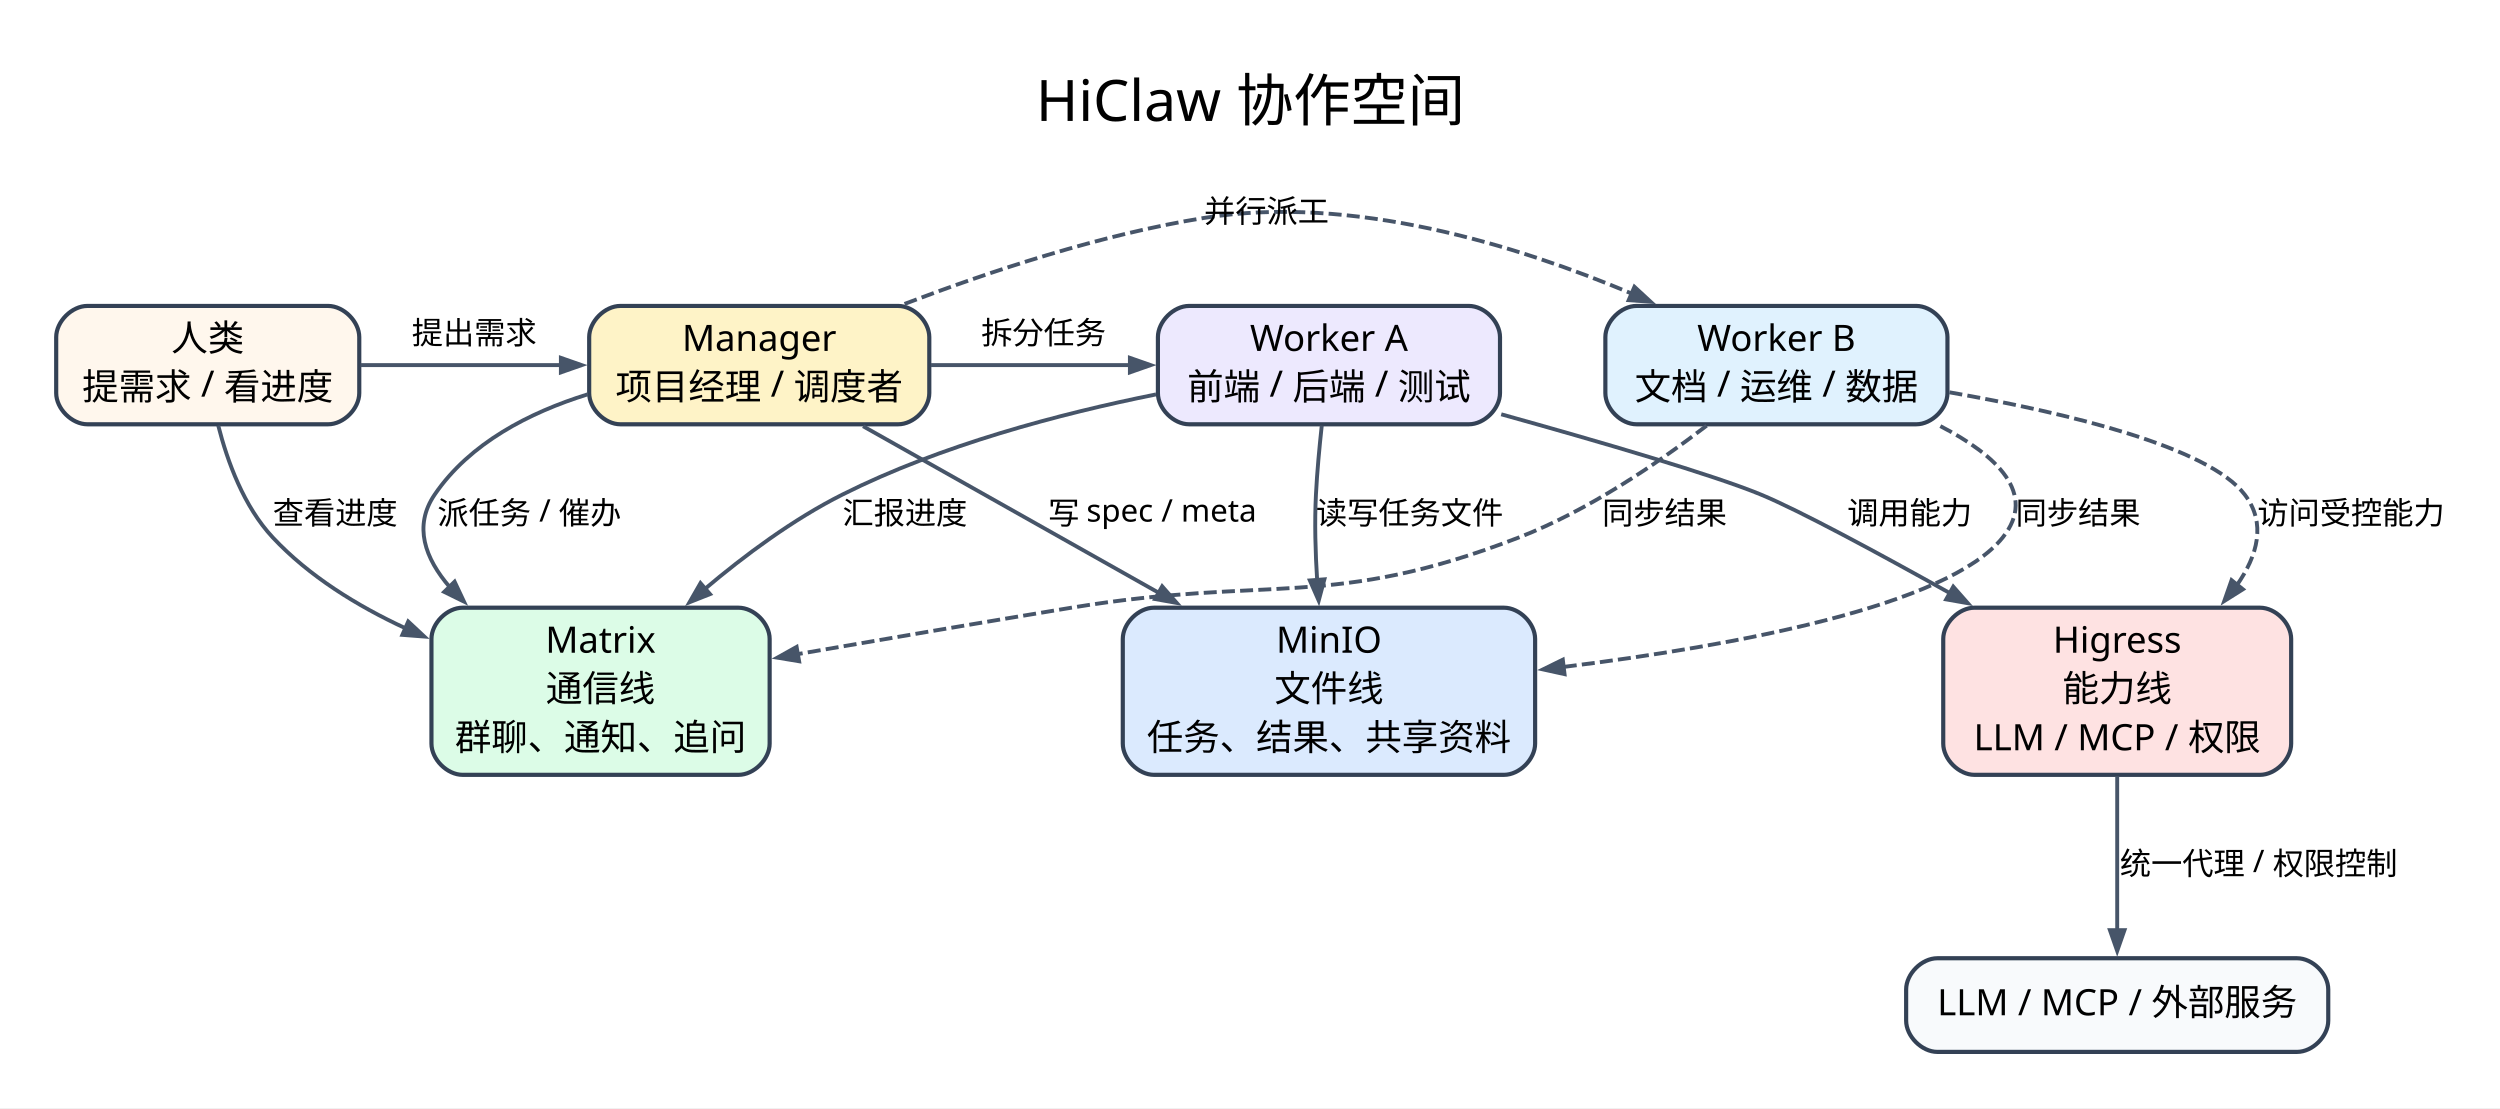
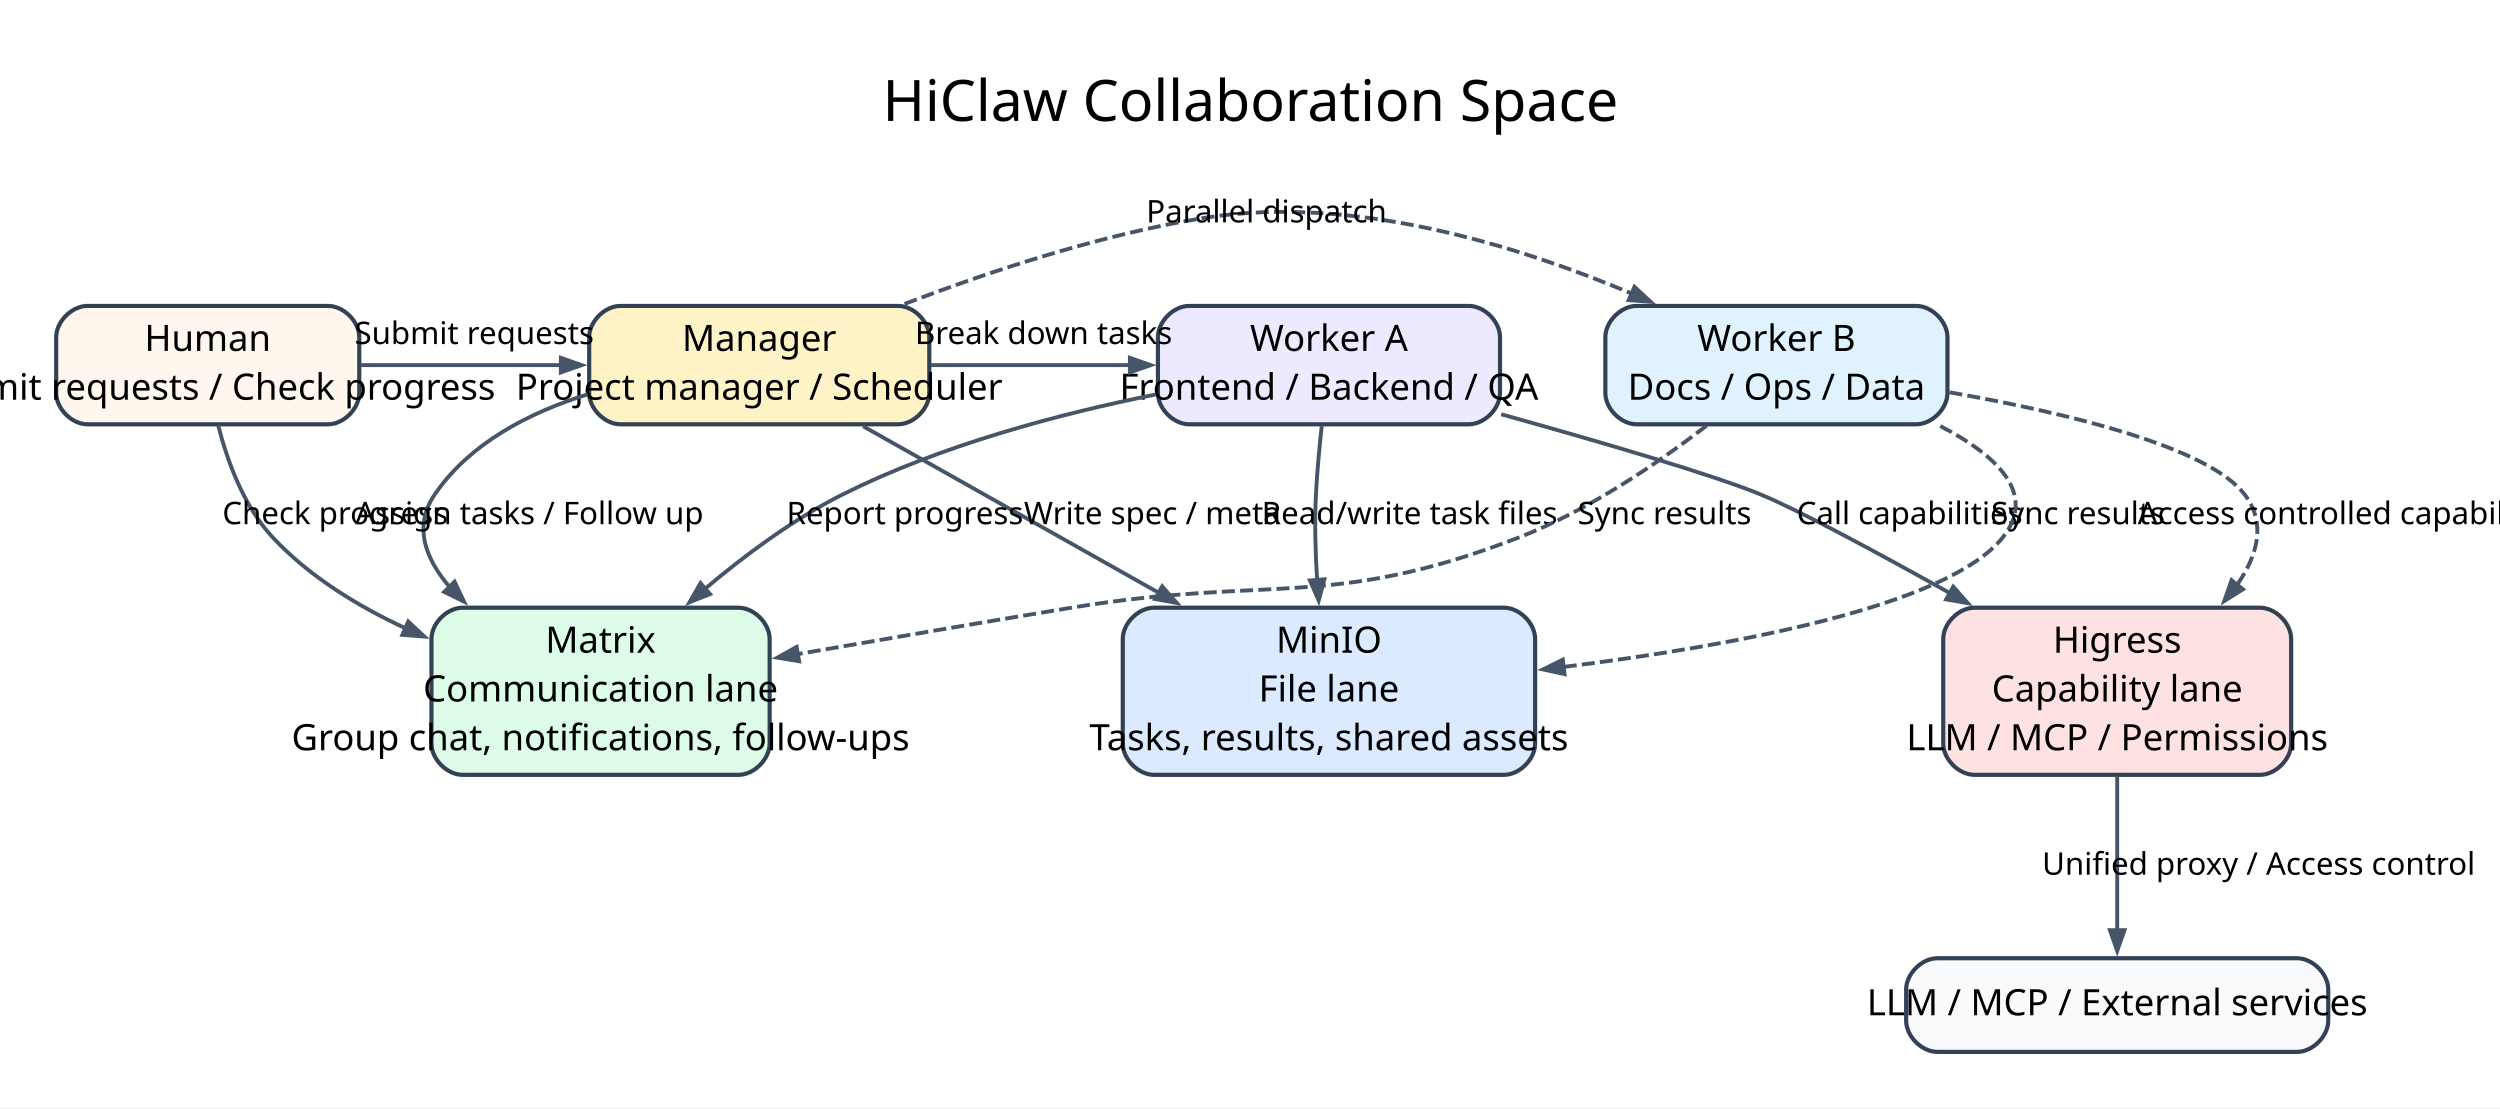
<svg xmlns="http://www.w3.org/2000/svg" width="961pt" height="426pt" viewBox="0.00 0.00 961.00 426.00">
  <g id="graph0" class="graph" transform="scale(1 1) rotate(0) translate(21.6 404.35)">
    <polygon fill="white" stroke="none" points="-21.6,21.6 -21.6,-404.35 939.73,-404.35 939.73,21.6 -21.6,21.6" />
-     <text xml:space="preserve" text-anchor="middle" x="459.06" y="-357.85" font-family="Microsoft YaHei" font-size="22.00">HiClaw 协作空间</text>
+     <text xml:space="preserve" text-anchor="middle" x="459.06" y="-357.85" font-family="Microsoft YaHei" font-size="22.00">HiClaw Collaboration Space</text>
    <g id="node1" class="node">
      <path fill="#fff7ed" stroke="#334155" stroke-width="1.6" d="M104.5,-286.75C104.5,-286.75 12,-286.75 12,-286.75 6,-286.75 0,-280.75 0,-274.75 0,-274.75 0,-253.25 0,-253.25 0,-247.25 6,-241.25 12,-241.25 12,-241.25 104.5,-241.25 104.5,-241.25 110.5,-241.25 116.5,-247.25 116.5,-253.25 116.5,-253.25 116.5,-274.75 116.5,-274.75 116.5,-280.75 110.5,-286.75 104.5,-286.75" />
-       <text xml:space="preserve" text-anchor="middle" x="58.25" y="-269.45" font-family="Microsoft YaHei" font-size="14.00">人类</text>
-       <text xml:space="preserve" text-anchor="middle" x="58.25" y="-250.7" font-family="Microsoft YaHei" font-size="14.00">提需求 / 看进度</text>
+       <text xml:space="preserve" text-anchor="middle" x="58.25" y="-269.45" font-family="Microsoft YaHei" font-size="14.00">Human</text>
+       <text xml:space="preserve" text-anchor="middle" x="58.25" y="-250.7" font-family="Microsoft YaHei" font-size="14.00">Submit requests / Check progress</text>
    </g>
    <g id="node2" class="node">
      <path fill="#fef3c7" stroke="#334155" stroke-width="1.6" d="M323.62,-286.75C323.62,-286.75 216.88,-286.75 216.88,-286.75 210.88,-286.75 204.88,-280.75 204.88,-274.75 204.88,-274.75 204.88,-253.25 204.88,-253.25 204.88,-247.25 210.88,-241.25 216.88,-241.25 216.88,-241.25 323.62,-241.25 323.62,-241.25 329.62,-241.25 335.62,-247.25 335.62,-253.25 335.62,-253.25 335.62,-274.75 335.62,-274.75 335.62,-280.75 329.62,-286.75 323.62,-286.75" />
      <text xml:space="preserve" text-anchor="middle" x="270.25" y="-269.45" font-family="Microsoft YaHei" font-size="14.00">Manager</text>
-       <text xml:space="preserve" text-anchor="middle" x="270.25" y="-250.7" font-family="Microsoft YaHei" font-size="14.00">项目经理 / 调度者</text>
+       <text xml:space="preserve" text-anchor="middle" x="270.25" y="-250.7" font-family="Microsoft YaHei" font-size="14.00">Project manager / Scheduler</text>
    </g>
    <g id="edge1" class="edge">
      <path fill="none" stroke="#475569" stroke-width="1.5" d="M117.02,-264C140.93,-264 168.87,-264 194.29,-264" />
      <polygon fill="#475569" stroke="#475569" stroke-width="1.5" points="194,-266.8 202,-264 194,-261.2 194,-266.8" />
-       <text xml:space="preserve" text-anchor="middle" x="160.69" y="-272.1" font-family="Microsoft YaHei" font-size="12.00">提出需求</text>
+       <text xml:space="preserve" text-anchor="middle" x="160.69" y="-272.1" font-family="Microsoft YaHei" font-size="12.00">Submit requests</text>
    </g>
    <g id="node5" class="node">
      <path fill="#dcfce7" stroke="#334155" stroke-width="1.6" d="M262.25,-170.75C262.25,-170.75 156.25,-170.75 156.25,-170.75 150.25,-170.75 144.25,-164.75 144.25,-158.75 144.25,-158.75 144.25,-118.5 144.25,-118.5 144.25,-112.5 150.25,-106.5 156.25,-106.5 156.25,-106.5 262.25,-106.5 262.25,-106.5 268.25,-106.5 274.25,-112.5 274.25,-118.5 274.25,-118.5 274.25,-158.75 274.25,-158.75 274.25,-164.75 268.25,-170.75 262.25,-170.75" />
      <text xml:space="preserve" text-anchor="middle" x="209.25" y="-153.45" font-family="Microsoft YaHei" font-size="14.00">Matrix</text>
-       <text xml:space="preserve" text-anchor="middle" x="209.25" y="-134.7" font-family="Microsoft YaHei" font-size="14.00">通信线</text>
-       <text xml:space="preserve" text-anchor="middle" x="209.25" y="-115.95" font-family="Microsoft YaHei" font-size="14.00">群聊、通知、追问</text>
+       <text xml:space="preserve" text-anchor="middle" x="209.25" y="-134.7" font-family="Microsoft YaHei" font-size="14.00">Communication lane</text>
+       <text xml:space="preserve" text-anchor="middle" x="209.25" y="-115.95" font-family="Microsoft YaHei" font-size="14.00">Group chat, notifications, follow-ups</text>
    </g>
    <g id="edge4" class="edge">
      <path fill="none" stroke="#475569" stroke-width="1.5" d="M62.3,-240.75C65.81,-226.94 72.14,-209.62 83.25,-197.75 97.19,-182.85 115.7,-171.45 134.22,-162.86" />
      <polygon fill="#475569" stroke="#475569" stroke-width="1.5" points="135.32,-165.44 141.51,-159.66 133.06,-160.31 135.32,-165.44" />
-       <text xml:space="preserve" text-anchor="middle" x="107.25" y="-202.85" font-family="Microsoft YaHei" font-size="12.00">查看进度</text>
+       <text xml:space="preserve" text-anchor="middle" x="107.25" y="-202.85" font-family="Microsoft YaHei" font-size="12.00">Check progress</text>
    </g>
    <g id="node3" class="node">
      <path fill="#ede9fe" stroke="#334155" stroke-width="1.6" d="M543,-286.75C543,-286.75 435.5,-286.75 435.5,-286.75 429.5,-286.75 423.5,-280.75 423.5,-274.75 423.5,-274.75 423.5,-253.25 423.5,-253.25 423.5,-247.25 429.5,-241.25 435.5,-241.25 435.5,-241.25 543,-241.25 543,-241.25 549,-241.25 555,-247.25 555,-253.25 555,-253.25 555,-274.75 555,-274.75 555,-280.75 549,-286.75 543,-286.75" />
      <text xml:space="preserve" text-anchor="middle" x="489.25" y="-269.45" font-family="Microsoft YaHei" font-size="14.00">Worker A</text>
-       <text xml:space="preserve" text-anchor="middle" x="489.25" y="-250.7" font-family="Microsoft YaHei" font-size="14.00">前端 / 后端 / 测试</text>
+       <text xml:space="preserve" text-anchor="middle" x="489.25" y="-250.7" font-family="Microsoft YaHei" font-size="14.00">Frontend / Backend / QA</text>
    </g>
    <g id="edge2" class="edge">
      <path fill="none" stroke="#475569" stroke-width="1.5" d="M336.25,-264C360.39,-264 387.88,-264 412.84,-264" />
      <polygon fill="#475569" stroke="#475569" stroke-width="1.5" points="412.73,-266.8 420.73,-264 412.73,-261.2 412.73,-266.8" />
-       <text xml:space="preserve" text-anchor="middle" x="379.56" y="-272.1" font-family="Microsoft YaHei" font-size="12.00">拆分任务</text>
+       <text xml:space="preserve" text-anchor="middle" x="379.56" y="-272.1" font-family="Microsoft YaHei" font-size="12.00">Break down tasks</text>
    </g>
    <g id="node4" class="node">
      <path fill="#e0f2fe" stroke="#334155" stroke-width="1.6" d="M715,-286.75C715,-286.75 607.5,-286.75 607.5,-286.75 601.5,-286.75 595.5,-280.75 595.5,-274.75 595.5,-274.75 595.5,-253.25 595.5,-253.25 595.5,-247.25 601.5,-241.25 607.5,-241.25 607.5,-241.25 715,-241.25 715,-241.25 721,-241.25 727,-247.25 727,-253.25 727,-253.25 727,-274.75 727,-274.75 727,-280.75 721,-286.75 715,-286.75" />
      <text xml:space="preserve" text-anchor="middle" x="661.25" y="-269.45" font-family="Microsoft YaHei" font-size="14.00">Worker B</text>
-       <text xml:space="preserve" text-anchor="middle" x="661.25" y="-250.7" font-family="Microsoft YaHei" font-size="14.00">文档 / 运维 / 数据</text>
+       <text xml:space="preserve" text-anchor="middle" x="661.25" y="-250.7" font-family="Microsoft YaHei" font-size="14.00">Docs / Ops / Data</text>
    </g>
    <g id="edge3" class="edge">
      <path fill="none" stroke="#475569" stroke-width="1.5" stroke-dasharray="5,2" d="M326.11,-287.52C358.98,-300.07 401.73,-314.22 441.25,-320.58 498.02,-329.73 561.49,-310.11 605.61,-291.51" />
      <polygon fill="#475569" stroke="#475569" stroke-width="1.5" points="606.68,-294.1 612.91,-288.35 604.46,-288.96 606.68,-294.1" />
-       <text xml:space="preserve" text-anchor="middle" x="465.25" y="-318.85" font-family="Microsoft YaHei" font-size="12.00">并行派工</text>
+       <text xml:space="preserve" text-anchor="middle" x="465.25" y="-318.85" font-family="Microsoft YaHei" font-size="12.00">Parallel dispatch</text>
    </g>
    <g id="edge5" class="edge">
      <path fill="none" stroke="#475569" stroke-width="1.5" d="M204.31,-252.77C181.84,-245.78 159.01,-234.03 145.5,-214.25 137.22,-202.13 141.73,-189.72 151.36,-178.58" />
      <polygon fill="#475569" stroke="#475569" stroke-width="1.5" points="153.15,-180.76 156.76,-173.09 149.15,-176.83 153.15,-180.76" />
-       <text xml:space="preserve" text-anchor="middle" x="181.88" y="-202.85" font-family="Microsoft YaHei" font-size="12.00">派任务 / 催办</text>
+       <text xml:space="preserve" text-anchor="middle" x="181.88" y="-202.85" font-family="Microsoft YaHei" font-size="12.00">Assign tasks / Follow up</text>
    </g>
    <g id="node6" class="node">
      <path fill="#dbeafe" stroke="#334155" stroke-width="1.6" d="M556.5,-170.75C556.5,-170.75 422,-170.75 422,-170.75 416,-170.75 410,-164.75 410,-158.75 410,-158.75 410,-118.5 410,-118.5 410,-112.5 416,-106.5 422,-106.5 422,-106.5 556.5,-106.5 556.5,-106.5 562.5,-106.5 568.5,-112.5 568.5,-118.5 568.5,-118.5 568.5,-158.75 568.5,-158.75 568.5,-164.75 562.5,-170.75 556.5,-170.75" />
      <text xml:space="preserve" text-anchor="middle" x="489.25" y="-153.45" font-family="Microsoft YaHei" font-size="14.00">MinIO</text>
-       <text xml:space="preserve" text-anchor="middle" x="489.25" y="-134.7" font-family="Microsoft YaHei" font-size="14.00">文件线</text>
-       <text xml:space="preserve" text-anchor="middle" x="489.25" y="-115.95" font-family="Microsoft YaHei" font-size="14.00">任务、结果、共享资料</text>
+       <text xml:space="preserve" text-anchor="middle" x="489.25" y="-134.7" font-family="Microsoft YaHei" font-size="14.00">File lane</text>
+       <text xml:space="preserve" text-anchor="middle" x="489.25" y="-115.95" font-family="Microsoft YaHei" font-size="14.00">Tasks, results, shared assets</text>
    </g>
    <g id="edge8" class="edge">
      <path fill="none" stroke="#475569" stroke-width="1.5" d="M310.16,-240.51C341.92,-222.63 387,-197.23 423.98,-176.39" />
      <polygon fill="#475569" stroke="#475569" stroke-width="1.5" points="425.14,-178.96 430.74,-172.59 422.39,-174.08 425.14,-178.96" />
-       <text xml:space="preserve" text-anchor="middle" x="421.38" y="-202.85" font-family="Microsoft YaHei" font-size="12.00">写 spec / meta</text>
+       <text xml:space="preserve" text-anchor="middle" x="421.38" y="-202.85" font-family="Microsoft YaHei" font-size="12.00">Write spec / meta</text>
    </g>
    <g id="edge6" class="edge">
      <path fill="none" stroke="#475569" stroke-width="1.5" d="M422.78,-252.74C385.91,-245.34 340.02,-233.23 302.25,-214.25 283.33,-204.75 264.69,-190.93 249.12,-177.76" />
      <polygon fill="#475569" stroke="#475569" stroke-width="1.5" points="251.33,-175.97 243.45,-172.85 247.67,-180.2 251.33,-175.97" />
-       <text xml:space="preserve" text-anchor="middle" x="326.25" y="-202.85" font-family="Microsoft YaHei" font-size="12.00">汇报进度</text>
+       <text xml:space="preserve" text-anchor="middle" x="326.25" y="-202.85" font-family="Microsoft YaHei" font-size="12.00">Report progress</text>
    </g>
    <g id="edge9" class="edge">
      <path fill="none" stroke="#475569" stroke-width="1.5" d="M486.48,-240.71C485.58,-232.42 484.69,-222.92 484.25,-214.25 483.7,-203.54 484.03,-191.97 484.72,-181.21" />
      <polygon fill="#475569" stroke="#475569" stroke-width="1.5" points="487.5,-181.66 485.31,-173.47 481.91,-181.23 487.5,-181.66" />
-       <text xml:space="preserve" text-anchor="middle" x="520.25" y="-202.85" font-family="Microsoft YaHei" font-size="12.00">读写任务文件</text>
+       <text xml:space="preserve" text-anchor="middle" x="520.25" y="-202.85" font-family="Microsoft YaHei" font-size="12.00">Read/write task files</text>
    </g>
    <g id="node7" class="node">
      <path fill="#fee2e2" stroke="#334155" stroke-width="1.6" d="M847.12,-170.75C847.12,-170.75 737.38,-170.75 737.38,-170.75 731.38,-170.75 725.38,-164.75 725.38,-158.75 725.38,-158.75 725.38,-118.5 725.38,-118.5 725.38,-112.5 731.38,-106.5 737.38,-106.5 737.38,-106.5 847.12,-106.5 847.12,-106.5 853.12,-106.5 859.12,-112.5 859.12,-118.5 859.12,-118.5 859.12,-158.75 859.12,-158.75 859.12,-164.75 853.12,-170.75 847.12,-170.75" />
      <text xml:space="preserve" text-anchor="middle" x="792.25" y="-153.45" font-family="Microsoft YaHei" font-size="14.00">Higress</text>
-       <text xml:space="preserve" text-anchor="middle" x="792.25" y="-134.7" font-family="Microsoft YaHei" font-size="14.00">能力线</text>
-       <text xml:space="preserve" text-anchor="middle" x="792.25" y="-115.95" font-family="Microsoft YaHei" font-size="14.00">LLM / MCP / 权限</text>
+       <text xml:space="preserve" text-anchor="middle" x="792.25" y="-134.7" font-family="Microsoft YaHei" font-size="14.00">Capability lane</text>
+       <text xml:space="preserve" text-anchor="middle" x="792.25" y="-115.95" font-family="Microsoft YaHei" font-size="14.00">LLM / MCP / Permissions</text>
    </g>
    <g id="edge11" class="edge">
      <path fill="none" stroke="#475569" stroke-width="1.5" d="M555.47,-245.1C593.37,-234.55 636.93,-221.83 655.25,-214.25 669.94,-208.18 699.95,-191.99 728.15,-176.23" />
      <polygon fill="#475569" stroke="#475569" stroke-width="1.5" points="729.24,-178.84 734.84,-172.48 726.5,-173.95 729.24,-178.84" />
-       <text xml:space="preserve" text-anchor="middle" x="712.46" y="-202.85" font-family="Microsoft YaHei" font-size="12.00">调用能力</text>
+       <text xml:space="preserve" text-anchor="middle" x="712.46" y="-202.85" font-family="Microsoft YaHei" font-size="12.00">Call capabilities</text>
    </g>
    <g id="edge7" class="edge">
      <path fill="none" stroke="#475569" stroke-width="1.5" stroke-dasharray="5,2" d="M634.43,-240.72C615.44,-226.16 588.74,-208 562.25,-197.75 490.08,-169.82 466.6,-183.31 390.25,-170.75 355.61,-165.05 317.28,-158.5 284.85,-152.88" />
      <polygon fill="#475569" stroke="#475569" stroke-width="1.5" points="285.58,-150.16 277.22,-151.55 284.62,-155.68 285.58,-150.16" />
-       <text xml:space="preserve" text-anchor="middle" x="618.25" y="-202.85" font-family="Microsoft YaHei" font-size="12.00">同步结果</text>
+       <text xml:space="preserve" text-anchor="middle" x="618.25" y="-202.85" font-family="Microsoft YaHei" font-size="12.00">Sync results</text>
    </g>
    <g id="edge10" class="edge">
      <path fill="none" stroke="#475569" stroke-width="1.5" stroke-dasharray="5,2" d="M724.27,-240.55C745.92,-229.33 761.7,-214.55 748.25,-197.75 727.16,-171.4 645.41,-156.17 579.32,-147.97" />
      <polygon fill="#475569" stroke="#475569" stroke-width="1.5" points="579.81,-145.21 571.53,-147.03 579.14,-150.77 579.81,-145.21" />
-       <text xml:space="preserve" text-anchor="middle" x="777.21" y="-202.85" font-family="Microsoft YaHei" font-size="12.00">同步结果</text>
+       <text xml:space="preserve" text-anchor="middle" x="777.21" y="-202.85" font-family="Microsoft YaHei" font-size="12.00">Sync results</text>
    </g>
    <g id="edge12" class="edge">
      <path fill="none" stroke="#475569" stroke-width="1.5" stroke-dasharray="5,2" d="M727.76,-253.55C773.05,-245.6 827.23,-232.57 841.25,-214.25 849.67,-203.25 846.24,-190.83 838.2,-179.33" />
      <polygon fill="#475569" stroke="#475569" stroke-width="1.5" points="840.58,-177.83 833.41,-173.32 836.21,-181.32 840.58,-177.83" />
-       <text xml:space="preserve" text-anchor="middle" x="882.13" y="-202.85" font-family="Microsoft YaHei" font-size="12.00">访问受控能力</text>
+       <text xml:space="preserve" text-anchor="middle" x="882.13" y="-202.85" font-family="Microsoft YaHei" font-size="12.00">Access controlled capabilities</text>
    </g>
    <g id="node8" class="node">
      <path fill="#f8fafc" stroke="#334155" stroke-width="1.6" d="M861.38,-36C861.38,-36 723.12,-36 723.12,-36 717.12,-36 711.12,-30 711.12,-24 711.12,-24 711.12,-12 711.12,-12 711.12,-6 717.12,0 723.12,0 723.12,0 861.38,0 861.38,0 867.38,0 873.38,-6 873.38,-12 873.38,-12 873.38,-24 873.38,-24 873.38,-30 867.38,-36 861.38,-36" />
-       <text xml:space="preserve" text-anchor="middle" x="792.25" y="-14.07" font-family="Microsoft YaHei" font-size="14.00">LLM / MCP / 外部服务</text>
+       <text xml:space="preserve" text-anchor="middle" x="792.25" y="-14.07" font-family="Microsoft YaHei" font-size="14.00">LLM / MCP / External services</text>
    </g>
    <g id="edge13" class="edge">
      <path fill="none" stroke="#475569" stroke-width="1.5" d="M792.25,-105.84C792.25,-87.42 792.25,-64.46 792.25,-46.77" />
      <polygon fill="#475569" stroke="#475569" stroke-width="1.5" points="795.05,-46.8 792.25,-38.8 789.45,-46.8 795.05,-46.8" />
-       <text xml:space="preserve" text-anchor="middle" x="846.62" y="-68.1" font-family="Microsoft YaHei" font-size="12.00">统一代理 / 权限控制</text>
+       <text xml:space="preserve" text-anchor="middle" x="846.62" y="-68.1" font-family="Microsoft YaHei" font-size="12.00">Unified proxy / Access control</text>
    </g>
  </g>
</svg>
